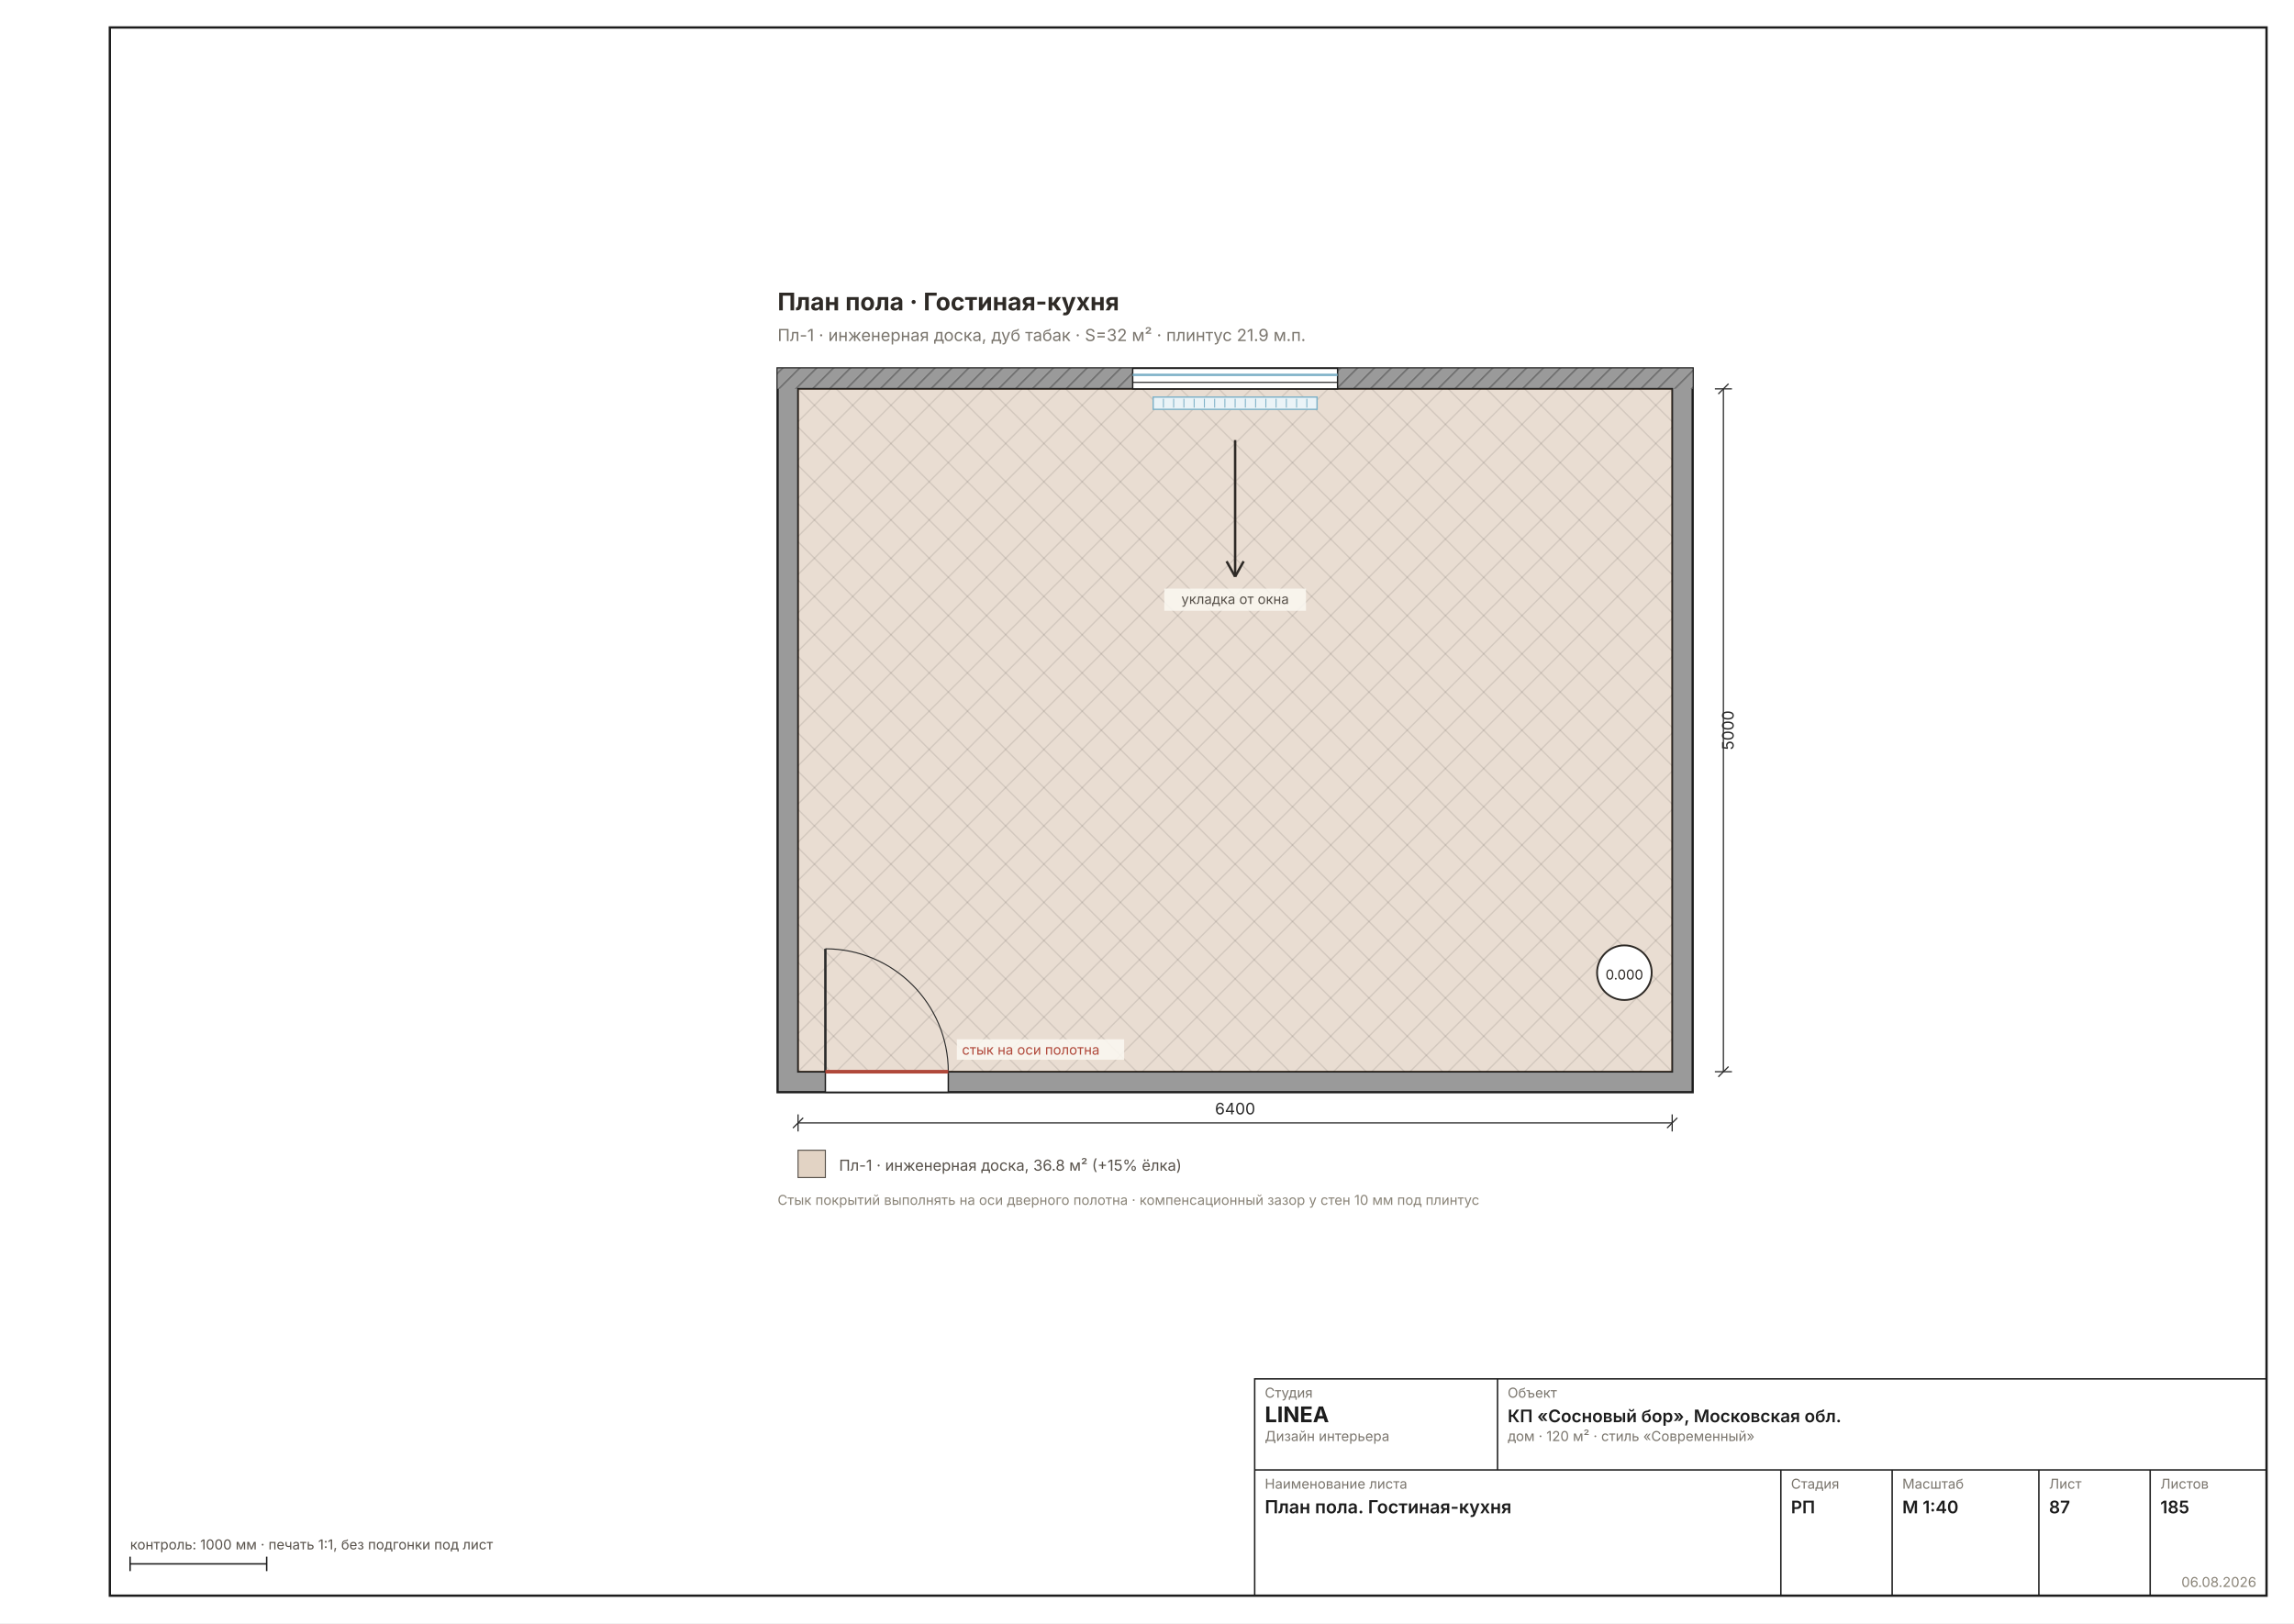
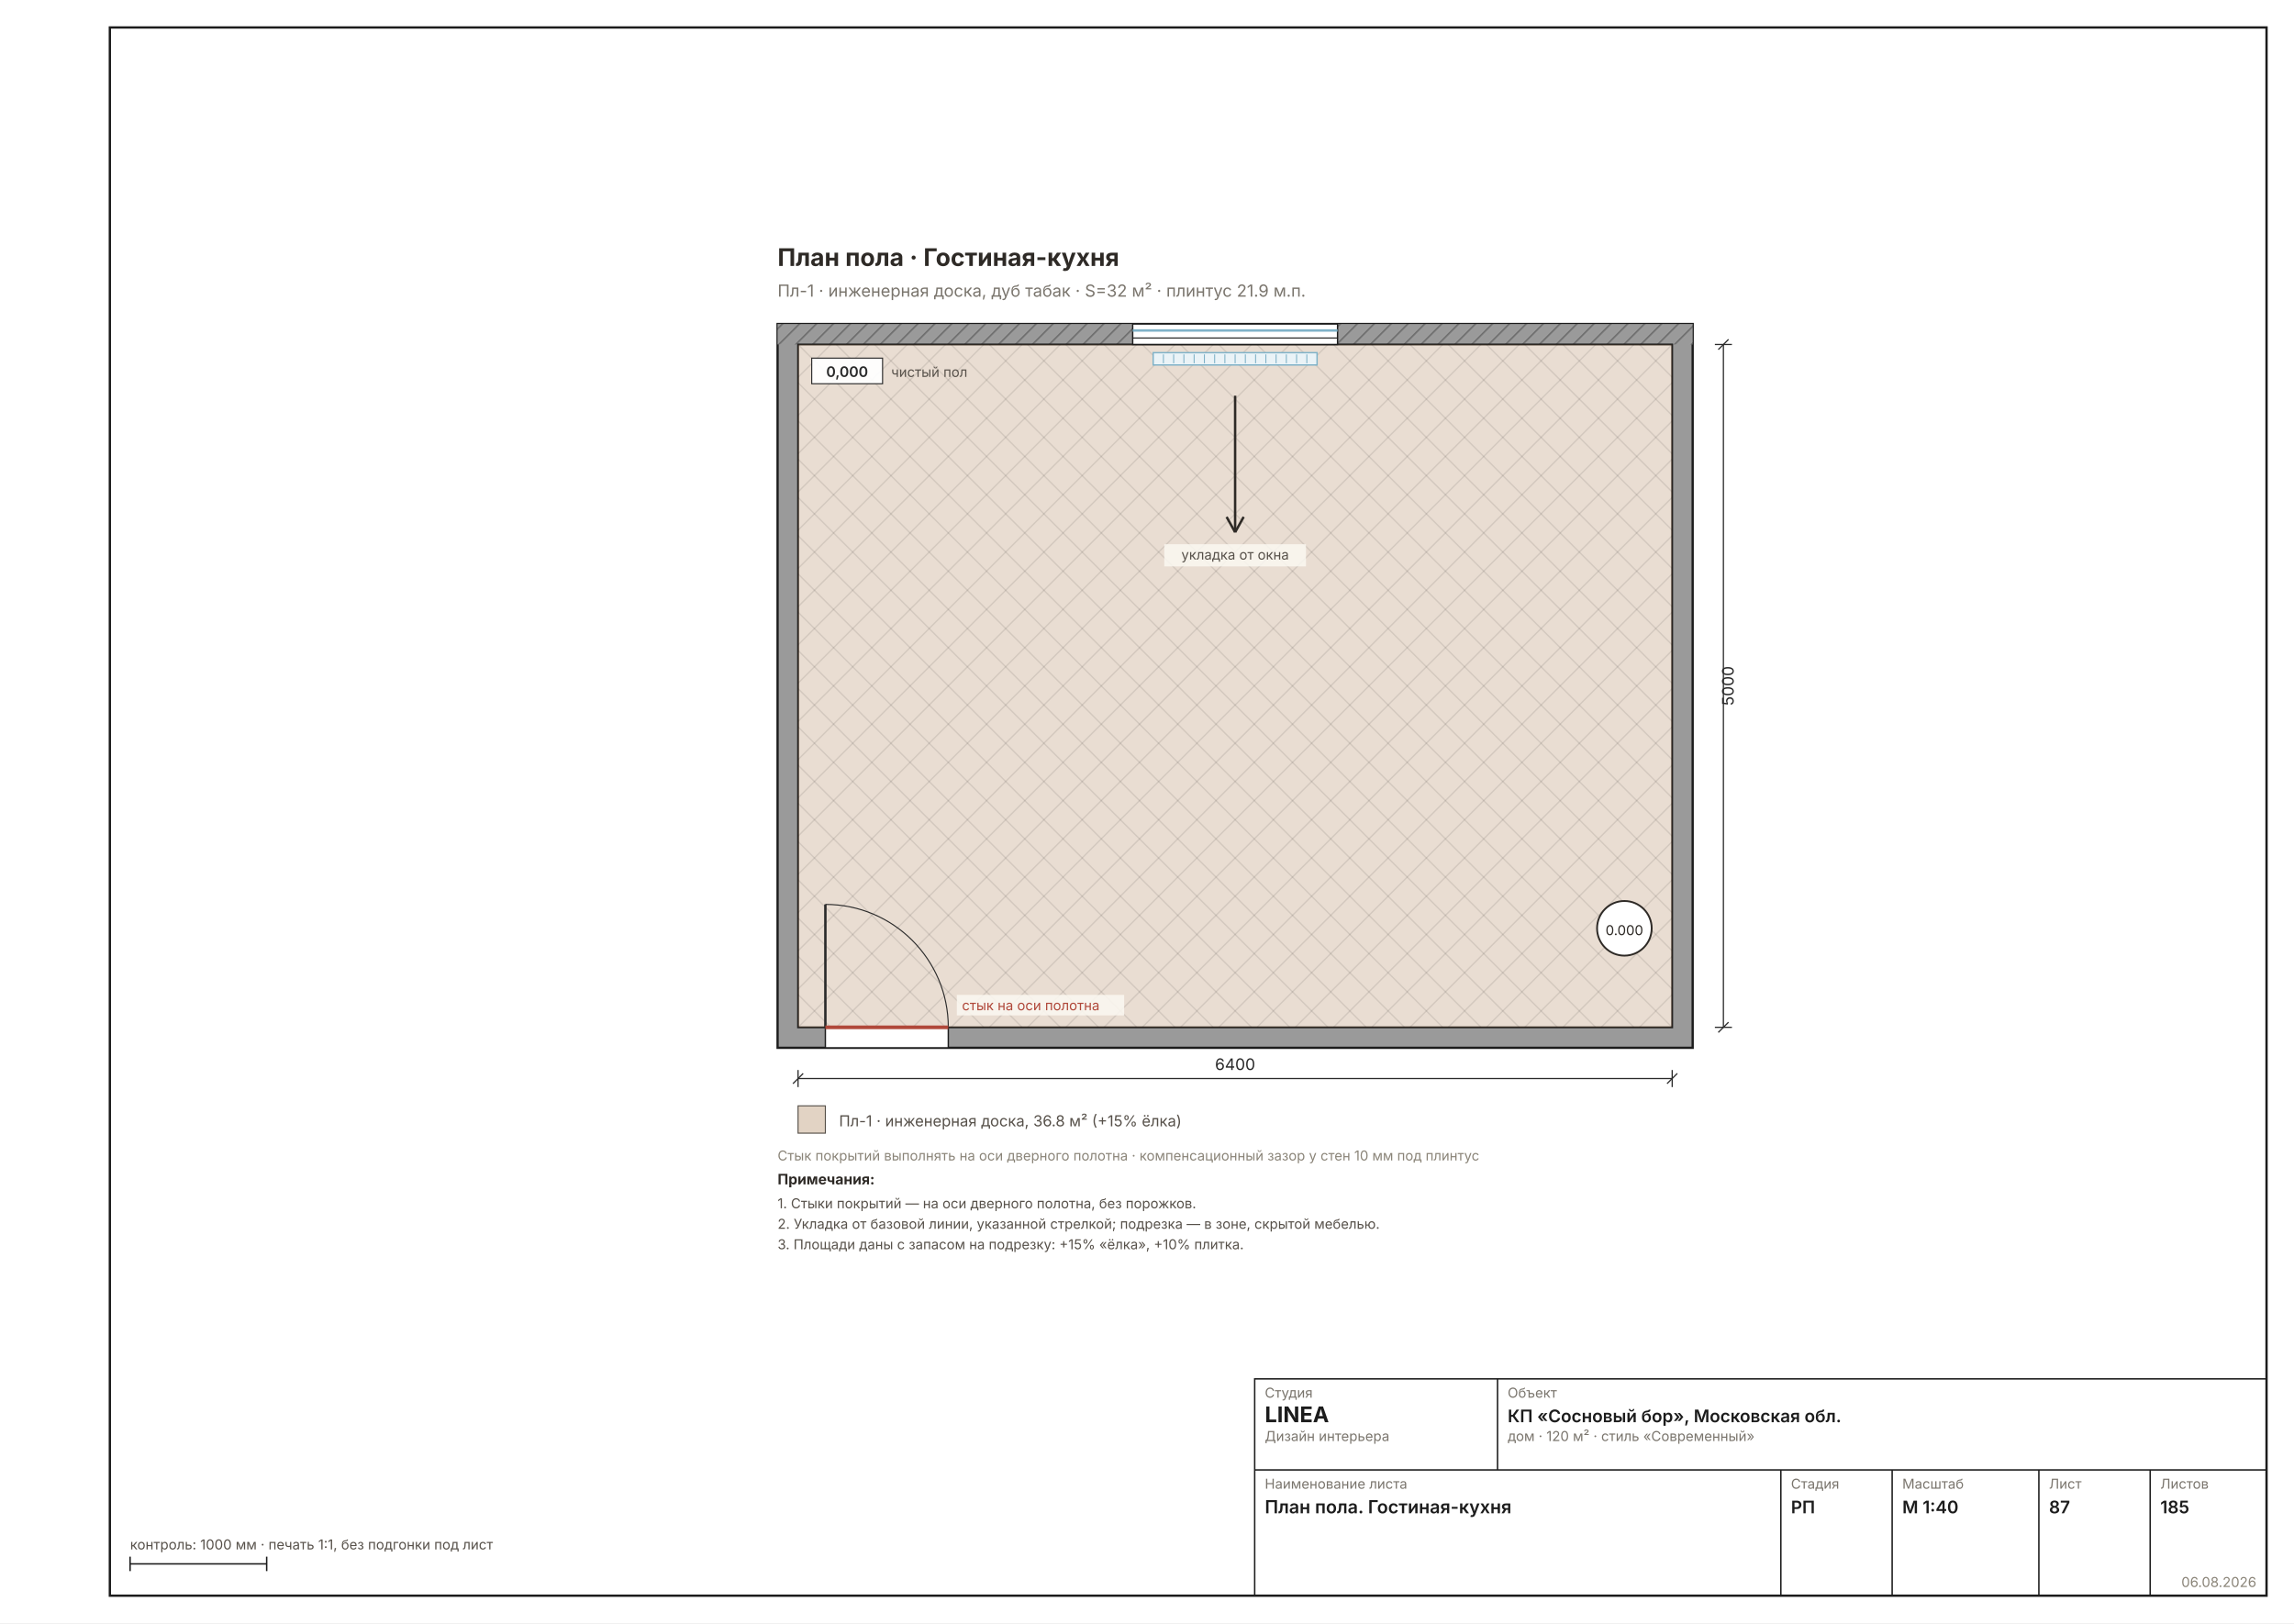
<svg xmlns="http://www.w3.org/2000/svg" width="1587" height="1123" viewBox="0 0 1587 1123" font-family="Inter, &quot;Helvetica Neue&quot;, Arial, sans-serif" data-sheet="floor-room" data-scale="1:40">
  <rect width="1587" height="1123" fill="#FFFFFF" />
  <rect x="76" y="19" width="1492" height="1085" fill="none" stroke="#1C1C1C" stroke-width="1.6" />
-   <g transform="translate(433.9929 150.9337) scale(1.1811)">
+   <g transform="translate(433.9929 120.2251) scale(1.1811)">
    <defs>
      <pattern id="rh87" width="7" height="7" patternUnits="userSpaceOnUse" patternTransform="rotate(45)">
        <rect width="7" height="7" fill="#9A9A9A" />
        <line x1="0" y1="0" x2="0" y2="7" stroke="#6E6E6E" stroke-width="1.78" />
      </pattern>
    </defs>
    <rect x="88" y="88" width="536" height="424" fill="#9A9A9A" stroke="#1C1C1C" stroke-width="1.33" />
    <rect x="88" y="88" width="536" height="12" fill="url(#rh87)" />
    <rect x="100" y="100" width="512" height="400" fill="#FFFFFF" stroke="#1C1C1C" stroke-width="1.07" />
    <rect x="100" y="100" width="512" height="400" fill="#A97B4F40" />
    <clipPath id="fl2">
      <rect x="100" y="100" width="512" height="400" />
    </clipPath>
    <g clip-path="url(#fl2)">
      <line x1="-303.2" y1="100" x2="96.8" y2="500" stroke="#00000018" stroke-width="0.80" />
      <line x1="-303.2" y1="500" x2="96.8" y2="100" stroke="#00000018" stroke-width="0.80" />
      <line x1="-280.8" y1="100" x2="119.2" y2="500" stroke="#00000018" stroke-width="0.80" />
      <line x1="-280.8" y1="500" x2="119.2" y2="100" stroke="#00000018" stroke-width="0.80" />
      <line x1="-258.4" y1="100" x2="141.6" y2="500" stroke="#00000018" stroke-width="0.80" />
      <line x1="-258.4" y1="500" x2="141.6" y2="100" stroke="#00000018" stroke-width="0.80" />
      <line x1="-236" y1="100" x2="164" y2="500" stroke="#00000018" stroke-width="0.80" />
      <line x1="-236" y1="500" x2="164" y2="100" stroke="#00000018" stroke-width="0.80" />
      <line x1="-213.6" y1="100" x2="186.4" y2="500" stroke="#00000018" stroke-width="0.80" />
      <line x1="-213.6" y1="500" x2="186.4" y2="100" stroke="#00000018" stroke-width="0.80" />
      <line x1="-191.2" y1="100" x2="208.8" y2="500" stroke="#00000018" stroke-width="0.80" />
      <line x1="-191.2" y1="500" x2="208.8" y2="100" stroke="#00000018" stroke-width="0.80" />
      <line x1="-168.8" y1="100" x2="231.2" y2="500" stroke="#00000018" stroke-width="0.80" />
      <line x1="-168.8" y1="500" x2="231.2" y2="100" stroke="#00000018" stroke-width="0.80" />
      <line x1="-146.4" y1="100" x2="253.6" y2="500" stroke="#00000018" stroke-width="0.80" />
      <line x1="-146.4" y1="500" x2="253.6" y2="100" stroke="#00000018" stroke-width="0.80" />
      <line x1="-124" y1="100" x2="276" y2="500" stroke="#00000018" stroke-width="0.80" />
      <line x1="-124" y1="500" x2="276" y2="100" stroke="#00000018" stroke-width="0.80" />
      <line x1="-101.6" y1="100" x2="298.4" y2="500" stroke="#00000018" stroke-width="0.80" />
      <line x1="-101.6" y1="500" x2="298.4" y2="100" stroke="#00000018" stroke-width="0.80" />
      <line x1="-79.2" y1="100" x2="320.8" y2="500" stroke="#00000018" stroke-width="0.80" />
      <line x1="-79.2" y1="500" x2="320.8" y2="100" stroke="#00000018" stroke-width="0.80" />
      <line x1="-56.8" y1="100" x2="343.2" y2="500" stroke="#00000018" stroke-width="0.80" />
      <line x1="-56.8" y1="500" x2="343.2" y2="100" stroke="#00000018" stroke-width="0.80" />
      <line x1="-34.4" y1="100" x2="365.6" y2="500" stroke="#00000018" stroke-width="0.80" />
      <line x1="-34.4" y1="500" x2="365.6" y2="100" stroke="#00000018" stroke-width="0.80" />
      <line x1="-12" y1="100" x2="388" y2="500" stroke="#00000018" stroke-width="0.80" />
      <line x1="-12" y1="500" x2="388" y2="100" stroke="#00000018" stroke-width="0.80" />
      <line x1="10.4" y1="100" x2="410.4" y2="500" stroke="#00000018" stroke-width="0.80" />
      <line x1="10.4" y1="500" x2="410.4" y2="100" stroke="#00000018" stroke-width="0.80" />
      <line x1="32.8" y1="100" x2="432.8" y2="500" stroke="#00000018" stroke-width="0.80" />
      <line x1="32.8" y1="500" x2="432.8" y2="100" stroke="#00000018" stroke-width="0.80" />
      <line x1="55.2" y1="100" x2="455.2" y2="500" stroke="#00000018" stroke-width="0.80" />
      <line x1="55.2" y1="500" x2="455.2" y2="100" stroke="#00000018" stroke-width="0.80" />
      <line x1="77.6" y1="100" x2="477.6" y2="500" stroke="#00000018" stroke-width="0.80" />
      <line x1="77.6" y1="500" x2="477.6" y2="100" stroke="#00000018" stroke-width="0.80" />
      <line x1="100" y1="100" x2="500" y2="500" stroke="#00000018" stroke-width="0.80" />
      <line x1="100" y1="500" x2="500" y2="100" stroke="#00000018" stroke-width="0.80" />
      <line x1="122.4" y1="100" x2="522.4" y2="500" stroke="#00000018" stroke-width="0.80" />
      <line x1="122.4" y1="500" x2="522.4" y2="100" stroke="#00000018" stroke-width="0.80" />
      <line x1="144.8" y1="100" x2="544.8" y2="500" stroke="#00000018" stroke-width="0.80" />
      <line x1="144.8" y1="500" x2="544.8" y2="100" stroke="#00000018" stroke-width="0.80" />
      <line x1="167.2" y1="100" x2="567.2" y2="500" stroke="#00000018" stroke-width="0.80" />
      <line x1="167.2" y1="500" x2="567.2" y2="100" stroke="#00000018" stroke-width="0.80" />
      <line x1="189.6" y1="100" x2="589.6" y2="500" stroke="#00000018" stroke-width="0.80" />
      <line x1="189.6" y1="500" x2="589.6" y2="100" stroke="#00000018" stroke-width="0.80" />
      <line x1="212" y1="100" x2="612" y2="500" stroke="#00000018" stroke-width="0.80" />
      <line x1="212" y1="500" x2="612" y2="100" stroke="#00000018" stroke-width="0.80" />
      <line x1="234.4" y1="100" x2="634.4" y2="500" stroke="#00000018" stroke-width="0.80" />
      <line x1="234.4" y1="500" x2="634.4" y2="100" stroke="#00000018" stroke-width="0.80" />
      <line x1="256.8" y1="100" x2="656.8" y2="500" stroke="#00000018" stroke-width="0.80" />
      <line x1="256.8" y1="500" x2="656.8" y2="100" stroke="#00000018" stroke-width="0.80" />
      <line x1="279.2" y1="100" x2="679.2" y2="500" stroke="#00000018" stroke-width="0.80" />
      <line x1="279.2" y1="500" x2="679.2" y2="100" stroke="#00000018" stroke-width="0.80" />
      <line x1="301.6" y1="100" x2="701.6" y2="500" stroke="#00000018" stroke-width="0.80" />
      <line x1="301.6" y1="500" x2="701.6" y2="100" stroke="#00000018" stroke-width="0.80" />
      <line x1="324" y1="100" x2="724" y2="500" stroke="#00000018" stroke-width="0.80" />
      <line x1="324" y1="500" x2="724" y2="100" stroke="#00000018" stroke-width="0.80" />
      <line x1="346.4" y1="100" x2="746.4" y2="500" stroke="#00000018" stroke-width="0.80" />
      <line x1="346.4" y1="500" x2="746.4" y2="100" stroke="#00000018" stroke-width="0.80" />
      <line x1="368.8" y1="100" x2="768.8" y2="500" stroke="#00000018" stroke-width="0.80" />
      <line x1="368.8" y1="500" x2="768.8" y2="100" stroke="#00000018" stroke-width="0.80" />
      <line x1="391.2" y1="100" x2="791.2" y2="500" stroke="#00000018" stroke-width="0.80" />
      <line x1="391.2" y1="500" x2="791.2" y2="100" stroke="#00000018" stroke-width="0.80" />
      <line x1="413.6" y1="100" x2="813.6" y2="500" stroke="#00000018" stroke-width="0.80" />
      <line x1="413.6" y1="500" x2="813.6" y2="100" stroke="#00000018" stroke-width="0.80" />
      <line x1="436" y1="100" x2="836" y2="500" stroke="#00000018" stroke-width="0.80" />
      <line x1="436" y1="500" x2="836" y2="100" stroke="#00000018" stroke-width="0.80" />
      <line x1="458.4" y1="100" x2="858.4" y2="500" stroke="#00000018" stroke-width="0.80" />
      <line x1="458.4" y1="500" x2="858.4" y2="100" stroke="#00000018" stroke-width="0.80" />
      <line x1="480.8" y1="100" x2="880.8" y2="500" stroke="#00000018" stroke-width="0.80" />
      <line x1="480.8" y1="500" x2="880.8" y2="100" stroke="#00000018" stroke-width="0.80" />
      <line x1="503.2" y1="100" x2="903.2" y2="500" stroke="#00000018" stroke-width="0.80" />
      <line x1="503.2" y1="500" x2="903.2" y2="100" stroke="#00000018" stroke-width="0.80" />
      <line x1="525.6" y1="100" x2="925.6" y2="500" stroke="#00000018" stroke-width="0.80" />
      <line x1="525.6" y1="500" x2="925.6" y2="100" stroke="#00000018" stroke-width="0.80" />
      <line x1="548" y1="100" x2="948" y2="500" stroke="#00000018" stroke-width="0.80" />
      <line x1="548" y1="500" x2="948" y2="100" stroke="#00000018" stroke-width="0.80" />
      <line x1="570.4" y1="100" x2="970.4" y2="500" stroke="#00000018" stroke-width="0.80" />
      <line x1="570.4" y1="500" x2="970.4" y2="100" stroke="#00000018" stroke-width="0.80" />
      <line x1="592.8" y1="100" x2="992.8" y2="500" stroke="#00000018" stroke-width="0.80" />
      <line x1="592.8" y1="500" x2="992.8" y2="100" stroke="#00000018" stroke-width="0.80" />
      <line x1="615.2" y1="100" x2="1015.2" y2="500" stroke="#00000018" stroke-width="0.80" />
      <line x1="615.2" y1="500" x2="1015.2" y2="100" stroke="#00000018" stroke-width="0.80" />
      <line x1="637.6" y1="100" x2="1037.6" y2="500" stroke="#00000018" stroke-width="0.80" />
      <line x1="637.6" y1="500" x2="1037.6" y2="100" stroke="#00000018" stroke-width="0.80" />
      <line x1="660" y1="100" x2="1060" y2="500" stroke="#00000018" stroke-width="0.80" />
      <line x1="660" y1="500" x2="1060" y2="100" stroke="#00000018" stroke-width="0.80" />
      <line x1="682.4" y1="100" x2="1082.4" y2="500" stroke="#00000018" stroke-width="0.80" />
      <line x1="682.4" y1="500" x2="1082.4" y2="100" stroke="#00000018" stroke-width="0.80" />
      <line x1="704.8" y1="100" x2="1104.8" y2="500" stroke="#00000018" stroke-width="0.80" />
      <line x1="704.8" y1="500" x2="1104.8" y2="100" stroke="#00000018" stroke-width="0.80" />
      <line x1="727.2" y1="100" x2="1127.2" y2="500" stroke="#00000018" stroke-width="0.80" />
      <line x1="727.2" y1="500" x2="1127.2" y2="100" stroke="#00000018" stroke-width="0.80" />
      <line x1="749.6" y1="100" x2="1149.6" y2="500" stroke="#00000018" stroke-width="0.80" />
      <line x1="749.6" y1="500" x2="1149.6" y2="100" stroke="#00000018" stroke-width="0.80" />
      <line x1="772" y1="100" x2="1172" y2="500" stroke="#00000018" stroke-width="0.80" />
      <line x1="772" y1="500" x2="1172" y2="100" stroke="#00000018" stroke-width="0.80" />
      <line x1="794.4" y1="100" x2="1194.4" y2="500" stroke="#00000018" stroke-width="0.80" />
      <line x1="794.4" y1="500" x2="1194.4" y2="100" stroke="#00000018" stroke-width="0.80" />
      <line x1="816.8" y1="100" x2="1216.8" y2="500" stroke="#00000018" stroke-width="0.80" />
      <line x1="816.8" y1="500" x2="1216.8" y2="100" stroke="#00000018" stroke-width="0.80" />
      <line x1="839.2" y1="100" x2="1239.2" y2="500" stroke="#00000018" stroke-width="0.80" />
      <line x1="839.2" y1="500" x2="1239.2" y2="100" stroke="#00000018" stroke-width="0.80" />
      <line x1="861.6" y1="100" x2="1261.6" y2="500" stroke="#00000018" stroke-width="0.80" />
      <line x1="861.6" y1="500" x2="1261.6" y2="100" stroke="#00000018" stroke-width="0.80" />
      <line x1="884" y1="100" x2="1284" y2="500" stroke="#00000018" stroke-width="0.80" />
      <line x1="884" y1="500" x2="1284" y2="100" stroke="#00000018" stroke-width="0.80" />
      <line x1="906.4" y1="100" x2="1306.4" y2="500" stroke="#00000018" stroke-width="0.80" />
      <line x1="906.4" y1="500" x2="1306.4" y2="100" stroke="#00000018" stroke-width="0.80" />
      <line x1="928.8" y1="100" x2="1328.8" y2="500" stroke="#00000018" stroke-width="0.80" />
      <line x1="928.8" y1="500" x2="1328.8" y2="100" stroke="#00000018" stroke-width="0.80" />
      <line x1="951.2" y1="100" x2="1351.2" y2="500" stroke="#00000018" stroke-width="0.80" />
      <line x1="951.2" y1="500" x2="1351.2" y2="100" stroke="#00000018" stroke-width="0.80" />
      <line x1="973.6" y1="100" x2="1373.6" y2="500" stroke="#00000018" stroke-width="0.80" />
      <line x1="973.6" y1="500" x2="1373.6" y2="100" stroke="#00000018" stroke-width="0.80" />
      <line x1="996" y1="100" x2="1396" y2="500" stroke="#00000018" stroke-width="0.80" />
      <line x1="996" y1="500" x2="1396" y2="100" stroke="#00000018" stroke-width="0.80" />
    </g>
    <rect x="296" y="88" width="120" height="12" fill="#FFFFFF" stroke="#1C1C1C" stroke-width="0.80" />
    <line x1="296" y1="91.8" x2="416" y2="91.8" stroke="#7FB2C8" stroke-width="1.42" />
    <line x1="296" y1="96.2" x2="416" y2="96.2" stroke="#1C1C1C" stroke-width="0.62" />
    <rect x="308" y="104.8" width="96" height="7.2" fill="#EAF3F7" stroke="#7FB2C8" stroke-width="0.80" />
    <line x1="314" y1="105.8" x2="314" y2="111" stroke="#7FB2C8" stroke-width="0.58" />
    <line x1="320" y1="105.8" x2="320" y2="111" stroke="#7FB2C8" stroke-width="0.58" />
    <line x1="326" y1="105.8" x2="326" y2="111" stroke="#7FB2C8" stroke-width="0.58" />
    <line x1="332" y1="105.8" x2="332" y2="111" stroke="#7FB2C8" stroke-width="0.58" />
    <line x1="338" y1="105.8" x2="338" y2="111" stroke="#7FB2C8" stroke-width="0.58" />
    <line x1="344" y1="105.8" x2="344" y2="111" stroke="#7FB2C8" stroke-width="0.58" />
    <line x1="350" y1="105.8" x2="350" y2="111" stroke="#7FB2C8" stroke-width="0.58" />
    <line x1="356" y1="105.8" x2="356" y2="111" stroke="#7FB2C8" stroke-width="0.58" />
    <line x1="362" y1="105.8" x2="362" y2="111" stroke="#7FB2C8" stroke-width="0.58" />
    <line x1="368" y1="105.8" x2="368" y2="111" stroke="#7FB2C8" stroke-width="0.58" />
    <line x1="374" y1="105.8" x2="374" y2="111" stroke="#7FB2C8" stroke-width="0.58" />
    <line x1="380" y1="105.8" x2="380" y2="111" stroke="#7FB2C8" stroke-width="0.58" />
    <line x1="386" y1="105.8" x2="386" y2="111" stroke="#7FB2C8" stroke-width="0.58" />
    <line x1="392" y1="105.8" x2="392" y2="111" stroke="#7FB2C8" stroke-width="0.58" />
    <line x1="398" y1="105.8" x2="398" y2="111" stroke="#7FB2C8" stroke-width="0.58" />
    <rect x="116" y="500" width="72" height="12" fill="#FFFFFF" stroke="#1C1C1C" stroke-width="0.80" />
    <line x1="116" y1="500" x2="116" y2="428" stroke="#2A2A2A" stroke-width="1.42" />
    <path d="M 188 500 A 72 72 0 0 0 116 428" fill="none" stroke="#2A2A2A" stroke-width="0.62" />
    <line x1="116" y1="500" x2="188" y2="500" stroke="#B0483A" stroke-width="2.13" />
    <rect x="193" y="481" width="98" height="12" fill="#FAF7F0E0" />
    <text x="196" y="490" font-size="8.00" fill="#B0483A" text-anchor="start">стык на оси полотна</text>
    <g stroke="#2E2A26" stroke-width="1.42" fill="none">
      <line x1="356" y1="130" x2="356" y2="210" />
      <path d="M 356 210 l -5 -9 M 356 210 l 5 -9" />
    </g>
    <rect x="314.5" y="217" width="83" height="13" fill="#FAF7F0D9" />
    <text x="356" y="226" font-size="8.00" fill="#57514A" text-anchor="middle">укладка от окна</text>
    <g>
      <circle cx="584" cy="442" r="16" fill="#FFF" stroke="#2E2A26" stroke-width="1.07" />
      <text x="584" y="446" font-size="8.00" text-anchor="middle" fill="#2E2A26">0.000</text>
    </g>
    <text x="88" y="54" font-size="14.22" font-weight="700" fill="#2E2A26">План пола · Гостиная-кухня</text>
    <text x="88" y="72" font-size="9.78" fill="#7A756D">Пл-1 · инженерная доска, дуб табак · S=32 м² · плинтус 21.9 м.п.</text>
    <g data-el="dim" stroke="#2A2A2A" stroke-width="0.71" fill="none">
      <line x1="100" y1="530" x2="612" y2="530" />
      <line x1="100" y1="525" x2="100" y2="535" />
      <line x1="612" y1="525" x2="612" y2="535" />
      <line x1="97" y1="533" x2="103" y2="527" />
      <line x1="609" y1="533" x2="615" y2="527" />
    </g>
    <text x="356" y="525" font-size="9.33" fill="#2A2A2A" text-anchor="middle">6400</text>
    <g data-el="dim" stroke="#2A2A2A" stroke-width="0.71" fill="none">
      <line x1="642" y1="100" x2="642" y2="500" />
      <line x1="637" y1="100" x2="647" y2="100" />
      <line x1="637" y1="500" x2="647" y2="500" />
      <line x1="639" y1="103" x2="645" y2="97" />
      <line x1="639" y1="503" x2="645" y2="497" />
    </g>
    <text x="648" y="300" font-size="9.33" fill="#2A2A2A" transform="rotate(-90 648 300)" text-anchor="middle">5000</text>
    <g font-size="8.89" fill="#57514A">
      <rect x="100" y="546" width="16" height="16" fill="#A97B4F55" stroke="#57514A" stroke-width="0.62" />
      <text x="124" y="558">Пл-1 · инженерная доска, 36.8 м² (+15% ёлка)</text>
    </g>
    <text x="88" y="578" font-size="8.00" fill="#8A8478">Стык покрытий выполнять на оси дверного полотна · компенсационный зазор у стен 10 мм под плинтус</text>
+     <g data-el="level">
+       <rect x="108" y="108" width="41.5" height="15" fill="#FFFFFFEE" stroke="#2A2A2A" stroke-width="0.62" />
+       <text x="128.75" y="119" font-size="8.45" font-weight="600" fill="#2A2A2A" text-anchor="middle">0,000</text>
+     </g>
+     <text x="154.5" y="119" font-size="8.00" fill="#57514A">чистый пол</text>
+     <g data-el="notes" />
+     <text x="88" y="592" font-size="8.45" font-weight="700" fill="#2E2A26">Примечания:</text>
+     <text x="88" y="606" font-size="8.00" fill="#57514A">1. Стыки покрытий — на оси дверного полотна, без порожков.</text>
+     <text x="88" y="618" font-size="8.00" fill="#57514A">2. Укладка от базовой линии, указанной стрелкой; подрезка — в зоне, скрытой мебелью.</text>
+     <text x="88" y="630" font-size="8.00" fill="#57514A">3. Площади даны с запасом на подрезку: +15% «ёлка», +10% плитка.</text>
  </g>
  <g data-el="stamp" stroke="#1C1C1C" stroke-width="1" fill="none">
    <rect x="868" y="954" width="700" height="150" />
    <line x1="868" y1="1017" x2="1568" y2="1017" />
    <line x1="1036" y1="954" x2="1036" y2="1017" />
    <line x1="1232" y1="1017" x2="1232" y2="1104" />
    <line x1="1309" y1="1017" x2="1309" y2="1104" />
    <line x1="1410.5" y1="1017" x2="1410.5" y2="1104" />
    <line x1="1487.5" y1="1017" x2="1487.5" y2="1104" />
  </g>
  <text x="875" y="967" font-size="9.5" fill="#7A756D">Студия</text>
  <text x="875" y="984" font-size="15" font-weight="700" fill="#1C1C1C">LINEA</text>
  <text x="875" y="997" font-size="9.5" fill="#7A756D">Дизайн интерьера</text>
  <text x="1043" y="967" font-size="9.5" fill="#7A756D">Объект</text>
  <text x="1043" y="984" font-size="12" font-weight="600" fill="#1C1C1C">КП «Сосновый бор», Московская обл.</text>
  <text x="1043" y="997" font-size="9.5" fill="#7A756D">дом · 120 м² · стиль «Современный»</text>
  <text x="875" y="1030" font-size="9.5" fill="#7A756D">Наименование листа</text>
  <text x="875" y="1047" font-size="12.5" font-weight="600" fill="#1C1C1C">План пола. Гостиная-кухня</text>
  <text x="1239" y="1030" font-size="9.5" fill="#7A756D">Стадия</text>
  <text x="1239" y="1047" font-size="12" font-weight="600" fill="#1C1C1C">РП</text>
  <text x="1316" y="1030" font-size="9.5" fill="#7A756D">Масштаб</text>
  <text x="1316" y="1047" font-size="12" font-weight="600" fill="#1C1C1C">М 1:40</text>
  <text x="1417.5" y="1030" font-size="9.5" fill="#7A756D">Лист</text>
  <text x="1417.5" y="1047" font-size="12" font-weight="600" fill="#1C1C1C">87</text>
  <text x="1494.5" y="1030" font-size="9.5" fill="#7A756D">Листов</text>
  <text x="1494.5" y="1047" font-size="12" font-weight="600" fill="#1C1C1C">185</text>
  <text x="1561" y="1098" font-size="9.5" fill="#8A8478" text-anchor="end">06.08.2026</text>
  <g stroke="#1C1C1C" stroke-width="1">
    <line x1="90" y1="1082" x2="184.488" y2="1082" />
    <line x1="90" y1="1077" x2="90" y2="1087" />
    <line x1="184.488" y1="1077" x2="184.488" y2="1087" />
  </g>
  <text x="90" y="1072" font-size="9.5" fill="#57514A">контроль: 1000 мм · печать 1:1, без подгонки под лист</text>
</svg>
